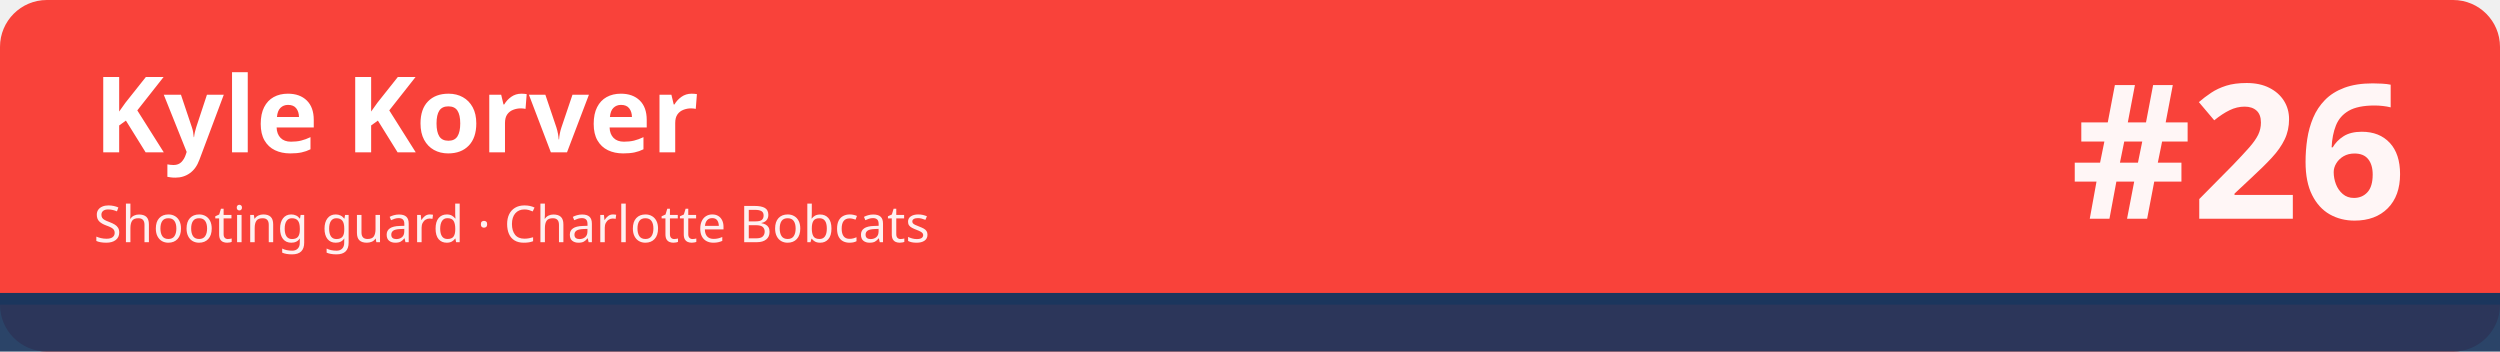
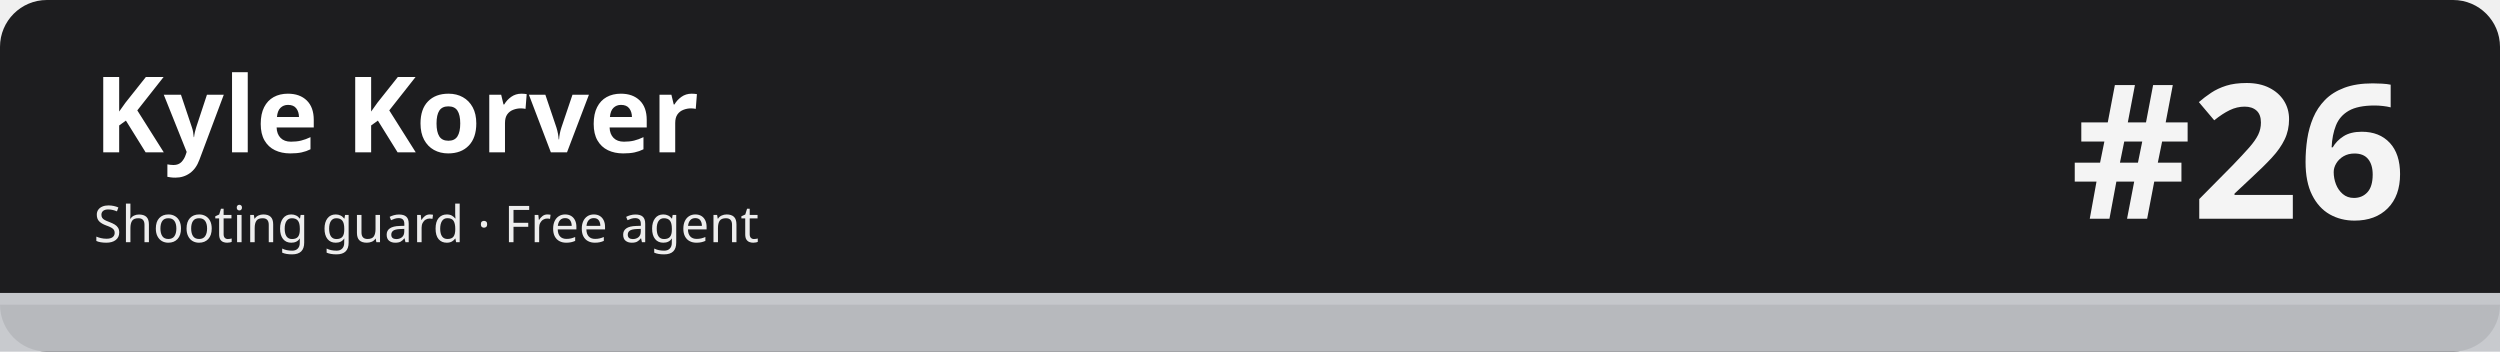
<svg xmlns="http://www.w3.org/2000/svg" width="1280" height="180" viewBox="0 0 1280 180" role="img" aria-labelledby="t d">
-   <rect width="1280" height="180" rx="24" fill="#f9423a" />
-   <rect x="0" y="150" width="1280" height="30" fill="#1b365d" fill-opacity=".92" />
-   <rect x="0" y="150" width="1280" height="6" fill="#1b365d" />
+   <rect width="1280" height="180" rx="24" fill="#1d1d1f" />
+   <rect x="0" y="150" width="1280" height="30" fill="#c5c7cb" fill-opacity=".92" />
+   <rect x="0" y="150" width="1280" height="6" fill="#c5c7cb" />
  <text x="48" y="78" font-family="sans-serif" font-size="54" font-weight="700" fill="#ffffff">Kyle Korver</text>
-   <text x="48" y="124" font-family="sans-serif" font-size="26" fill="#ffffff" fill-opacity=".92">Shooting guard · Charlotte Bobcats</text>
+   <text x="48" y="124" font-family="sans-serif" font-size="26" fill="#ffffff" fill-opacity=".92">Shooting guard · Free agent</text>
  <text x="1232" y="112" font-family="sans-serif" font-size="96" font-weight="800" fill="#ffffff" fill-opacity=".95" text-anchor="end">#26</text>
</svg>
